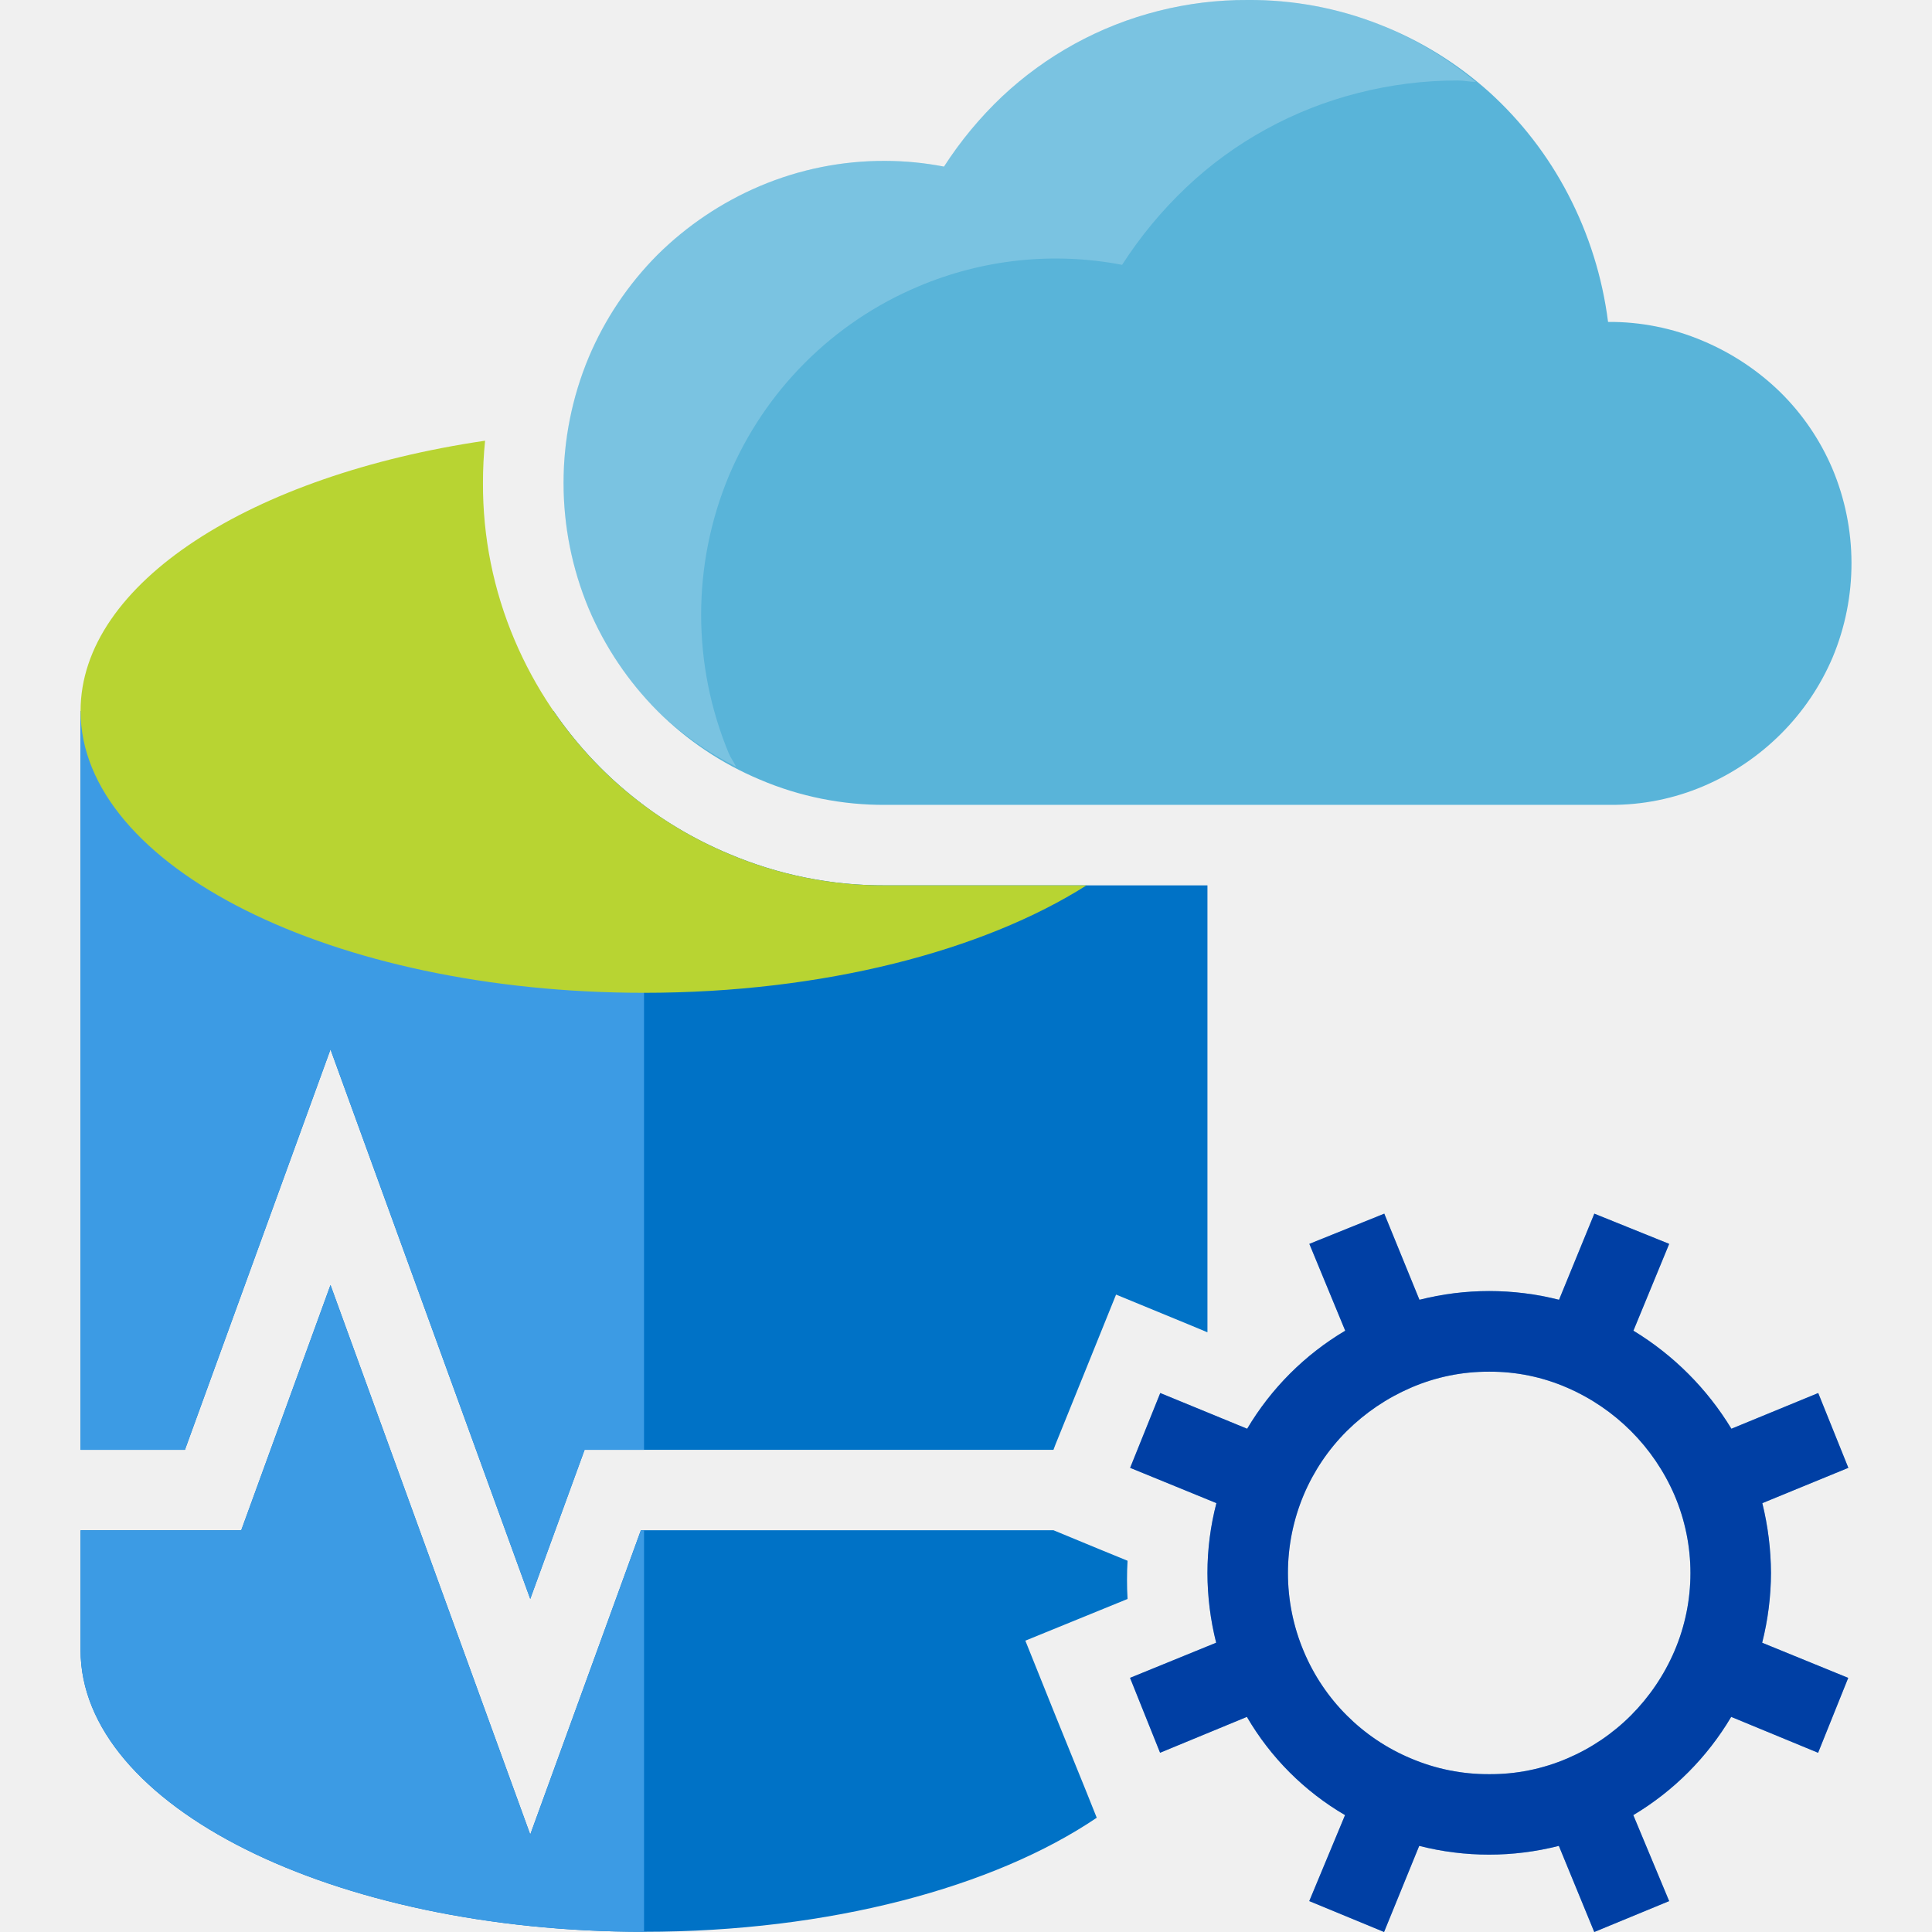
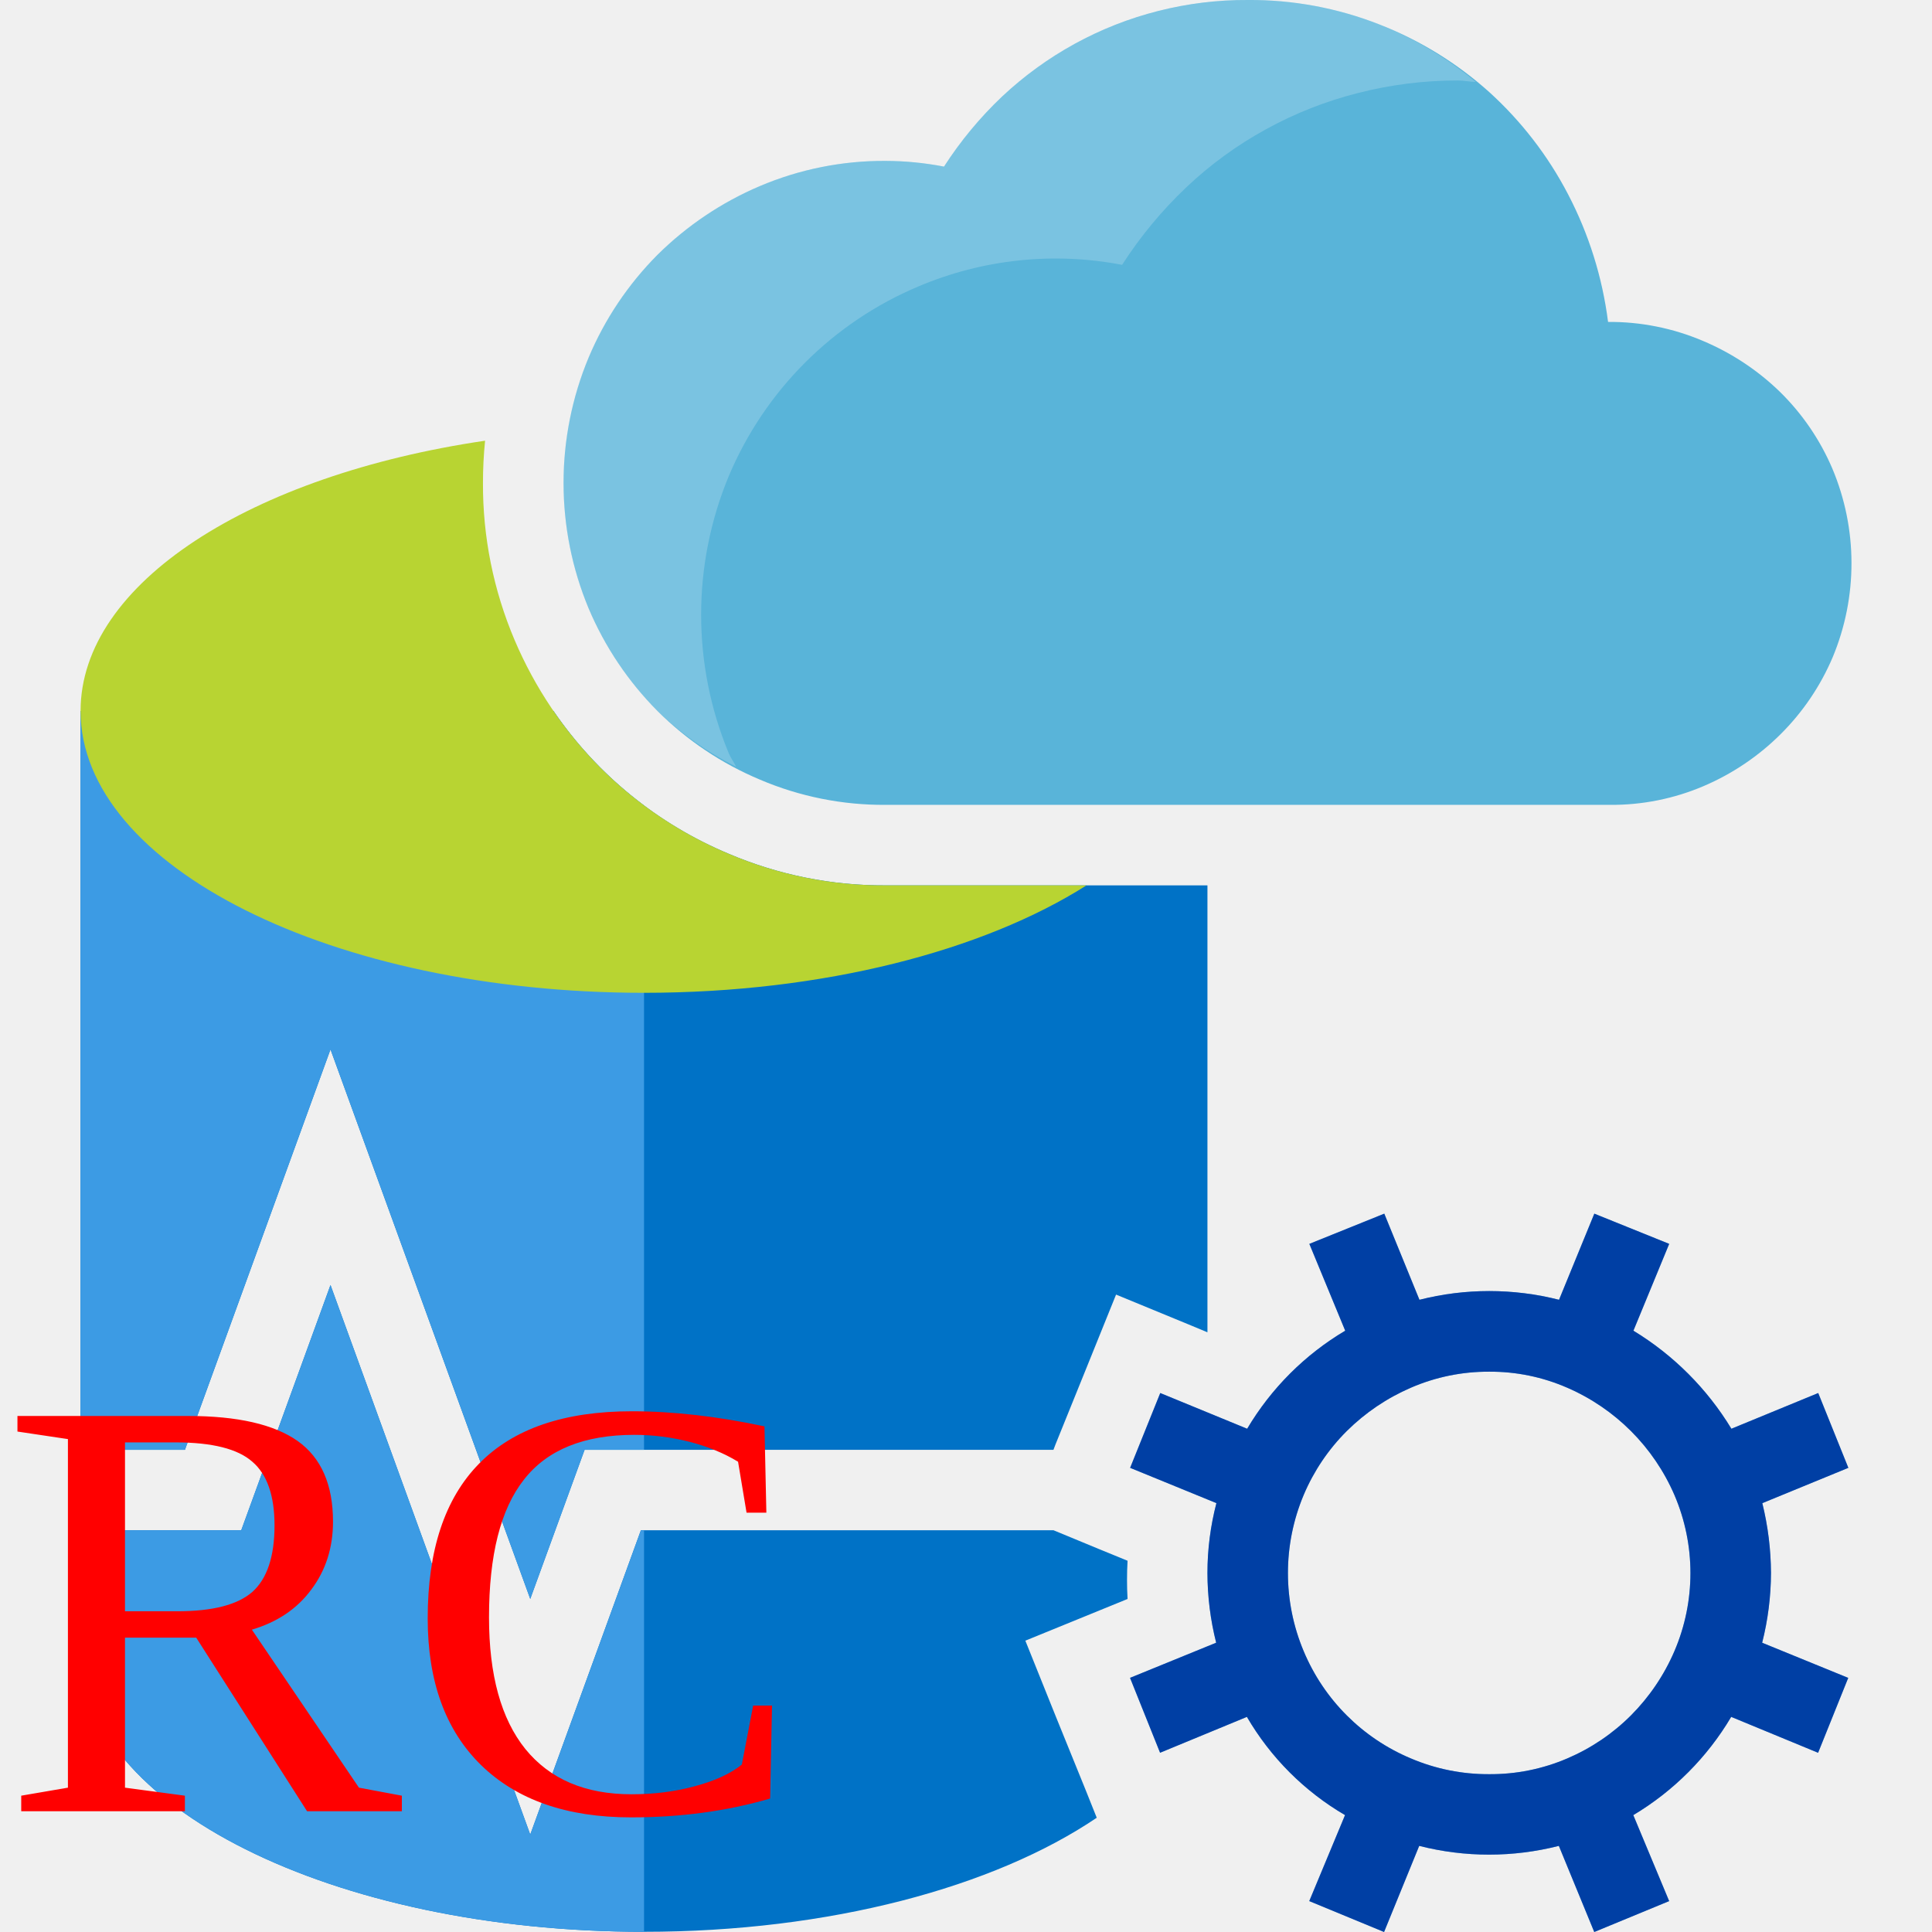
<svg xmlns="http://www.w3.org/2000/svg" id="Layer_1" data-name="Layer 1" viewBox="0 0 64 64">
  <path d="M36.426,51.323l-1.526-.631H21.23L17.565,60.772l-6.617-18.204-2.957,8.125H2.669v3.971c0,5.152,8.352,9.329,18.666,9.329,6.146,0,11.598-1.48,14.996-3.778l-.37-.925-1.006-2.479-.989-2.462,2.459-1.003.927-.378c-.013-.214-.018-.422-.018-.633s.005-.425.018-.633Z" style="fill:#0072c6" />
  <path d="M29.333,29.329a13.089,13.089,0,0,1-5.197-1.048,13.177,13.177,0,0,1-5.802-4.729H2.669V48.027H6.126l4.822-13.265,6.617,18.204,1.8-4.939H34.897l.065-.172,1.003-2.479,1.006-2.491,2.482,1.022.545.227V29.329Z" style="fill:#0072c6" />
  <path d="M10.948,34.763l6.617,18.204,1.8-4.939h1.969V26.682a13.089,13.089,0,0,1-1.438-1.243,13.279,13.279,0,0,1-1.563-1.886H2.669V48.027H6.126Z" style="fill:#3c9be4" />
  <path d="M21.23,50.692,17.565,60.772l-6.617-18.204-2.957,8.125H2.669v3.971c0,5.152,8.352,9.329,18.666,9.329V50.692Z" style="fill:#3c9be4" />
  <path d="M29.333,29.329a13.089,13.089,0,0,1-5.197-1.048,13.27,13.27,0,0,1-4.239-2.843A13.47,13.47,0,0,1,17.049,21.207a13.152,13.152,0,0,1-1.05-5.211,13.834,13.834,0,0,1,.07-1.397C8.327,15.737,2.669,19.314,2.669,23.553c0,5.155,8.355,9.335,18.666,9.335,5.948,0,11.241-1.394,14.657-3.559Z" style="fill:#b8d432" />
  <path d="M58.666,52.105a9.53,9.53,0,0,1-.292,2.313l2.851,1.164-.998,2.481L57.348,56.874a9.323,9.323,0,0,1-3.243,3.254l1.188,2.848L52.812,64l-1.173-2.853a9.369,9.369,0,0,1-4.626,0L45.849,64l-2.478-1.024,1.185-2.848a9.044,9.044,0,0,1-3.251-3.254l-2.876,1.188-.995-2.481,2.853-1.164a9.53,9.53,0,0,1-.289-2.313,9.191,9.191,0,0,1,.297-2.311L37.437,48.624l.998-2.478,2.879,1.183a9.287,9.287,0,0,1,3.248-3.248l-1.188-2.876,2.482-1.001,1.165,2.853a9.393,9.393,0,0,1,4.624,0l1.169-2.853,2.48,1.001-1.185,2.876a9.679,9.679,0,0,1,3.246,3.248l2.876-1.183.998,2.478-2.85,1.17A9.839,9.839,0,0,1,58.666,52.105Zm-9.334,6.667a6.442,6.442,0,0,0,2.584-.521,6.695,6.695,0,0,0,2.113-1.428,6.833,6.833,0,0,0,1.438-2.126,6.565,6.565,0,0,0,0-5.174,6.829,6.829,0,0,0-3.551-3.553,6.351,6.351,0,0,0-2.584-.531,6.435,6.435,0,0,0-2.595.531,6.892,6.892,0,0,0-2.126,1.438,6.632,6.632,0,0,0-1.425,2.115,6.677,6.677,0,0,0,0,5.174A6.623,6.623,0,0,0,46.737,58.25,6.528,6.528,0,0,0,49.332,58.772Z" style="fill:#0072c6" />
  <path d="M58.666,52.105a9.53,9.53,0,0,1-.292,2.313l2.851,1.164-.998,2.481L57.348,56.874a9.323,9.323,0,0,1-3.243,3.254l1.188,2.848L52.812,64l-1.173-2.853a9.369,9.369,0,0,1-4.626,0L45.849,64l-2.478-1.024,1.185-2.848a9.044,9.044,0,0,1-3.251-3.254l-2.876,1.188-.995-2.481,2.853-1.164a9.53,9.53,0,0,1-.289-2.313,9.191,9.191,0,0,1,.297-2.311L37.437,48.624l.998-2.478,2.879,1.183a9.287,9.287,0,0,1,3.248-3.248l-1.188-2.876,2.482-1.001,1.165,2.853a9.393,9.393,0,0,1,4.624,0l1.169-2.853,2.48,1.001-1.185,2.876a9.679,9.679,0,0,1,3.246,3.248l2.876-1.183.998,2.478-2.85,1.17A9.839,9.839,0,0,1,58.666,52.105Zm-9.334,6.667a6.442,6.442,0,0,0,2.584-.521,6.695,6.695,0,0,0,2.113-1.428,6.833,6.833,0,0,0,1.438-2.126,6.565,6.565,0,0,0,0-5.174,6.829,6.829,0,0,0-3.551-3.553,6.351,6.351,0,0,0-2.584-.531,6.435,6.435,0,0,0-2.595.531,6.892,6.892,0,0,0-2.126,1.438,6.632,6.632,0,0,0-1.425,2.115,6.677,6.677,0,0,0,0,5.174A6.623,6.623,0,0,0,46.737,58.25,6.528,6.528,0,0,0,49.332,58.772Z" style="fill:#000c82;opacity:0.5;isolation:isolate" />
  <path d="M53.269,10.664a7.883,7.883,0,0,1,3.134.625,8.258,8.258,0,0,1,2.566,1.697,7.908,7.908,0,0,1,1.728,2.532,8.083,8.083,0,0,1,.011,6.259,8.002,8.002,0,0,1-1.72,2.541,8.145,8.145,0,0,1-2.548,1.72,7.74,7.74,0,0,1-3.106.624H29.333a10.423,10.423,0,0,1-4.155-.834,10.631,10.631,0,0,1-3.397-2.275,10.756,10.756,0,0,1-2.28-3.395,10.796,10.796,0,0,1,0-8.319A10.701,10.701,0,0,1,21.777,8.445,10.815,10.815,0,0,1,25.175,6.163a10.493,10.493,0,0,1,4.158-.833,10.284,10.284,0,0,1,1.938.189,12.561,12.561,0,0,1,1.925-2.322A11.821,11.821,0,0,1,35.59,1.457,11.826,11.826,0,0,1,41.334,0a11.689,11.689,0,0,1,4.363.811A11.972,11.972,0,0,1,49.332,3.049a12.137,12.137,0,0,1,2.615,3.392A12.556,12.556,0,0,1,53.269,10.664Z" style="fill:#59b4d9" />
  <path d="M24.143,24.958a11.972,11.972,0,0,1,0-9.19A11.773,11.773,0,0,1,30.426,9.487a11.661,11.661,0,0,1,6.745-.714,13.881,13.881,0,0,1,2.126-2.567,12.713,12.713,0,0,1,2.644-1.926A12.86,12.86,0,0,1,44.978,3.083a13.273,13.273,0,0,1,3.319-.417c.206,0,.388.046.594.05A11.952,11.952,0,0,0,45.697.811,11.689,11.689,0,0,0,41.334,0a12.005,12.005,0,0,0-3.001.372A12.136,12.136,0,0,0,35.582,1.457a11.837,11.837,0,0,0-2.389,1.739,12.326,12.326,0,0,0-1.923,2.322,10.284,10.284,0,0,0-1.938-.189,10.472,10.472,0,0,0-4.155.833,10.625,10.625,0,0,0-5.677,5.673,10.71,10.71,0,0,0,2.277,11.713,10.614,10.614,0,0,0,2.61,1.854C24.315,25.251,24.213,25.122,24.143,24.958Z" style="fill:#fff;opacity:0.2;isolation:isolate" />
+   <text x="0" y="60" style="fill: red; font-size: 20px">RC</text>
</svg>
